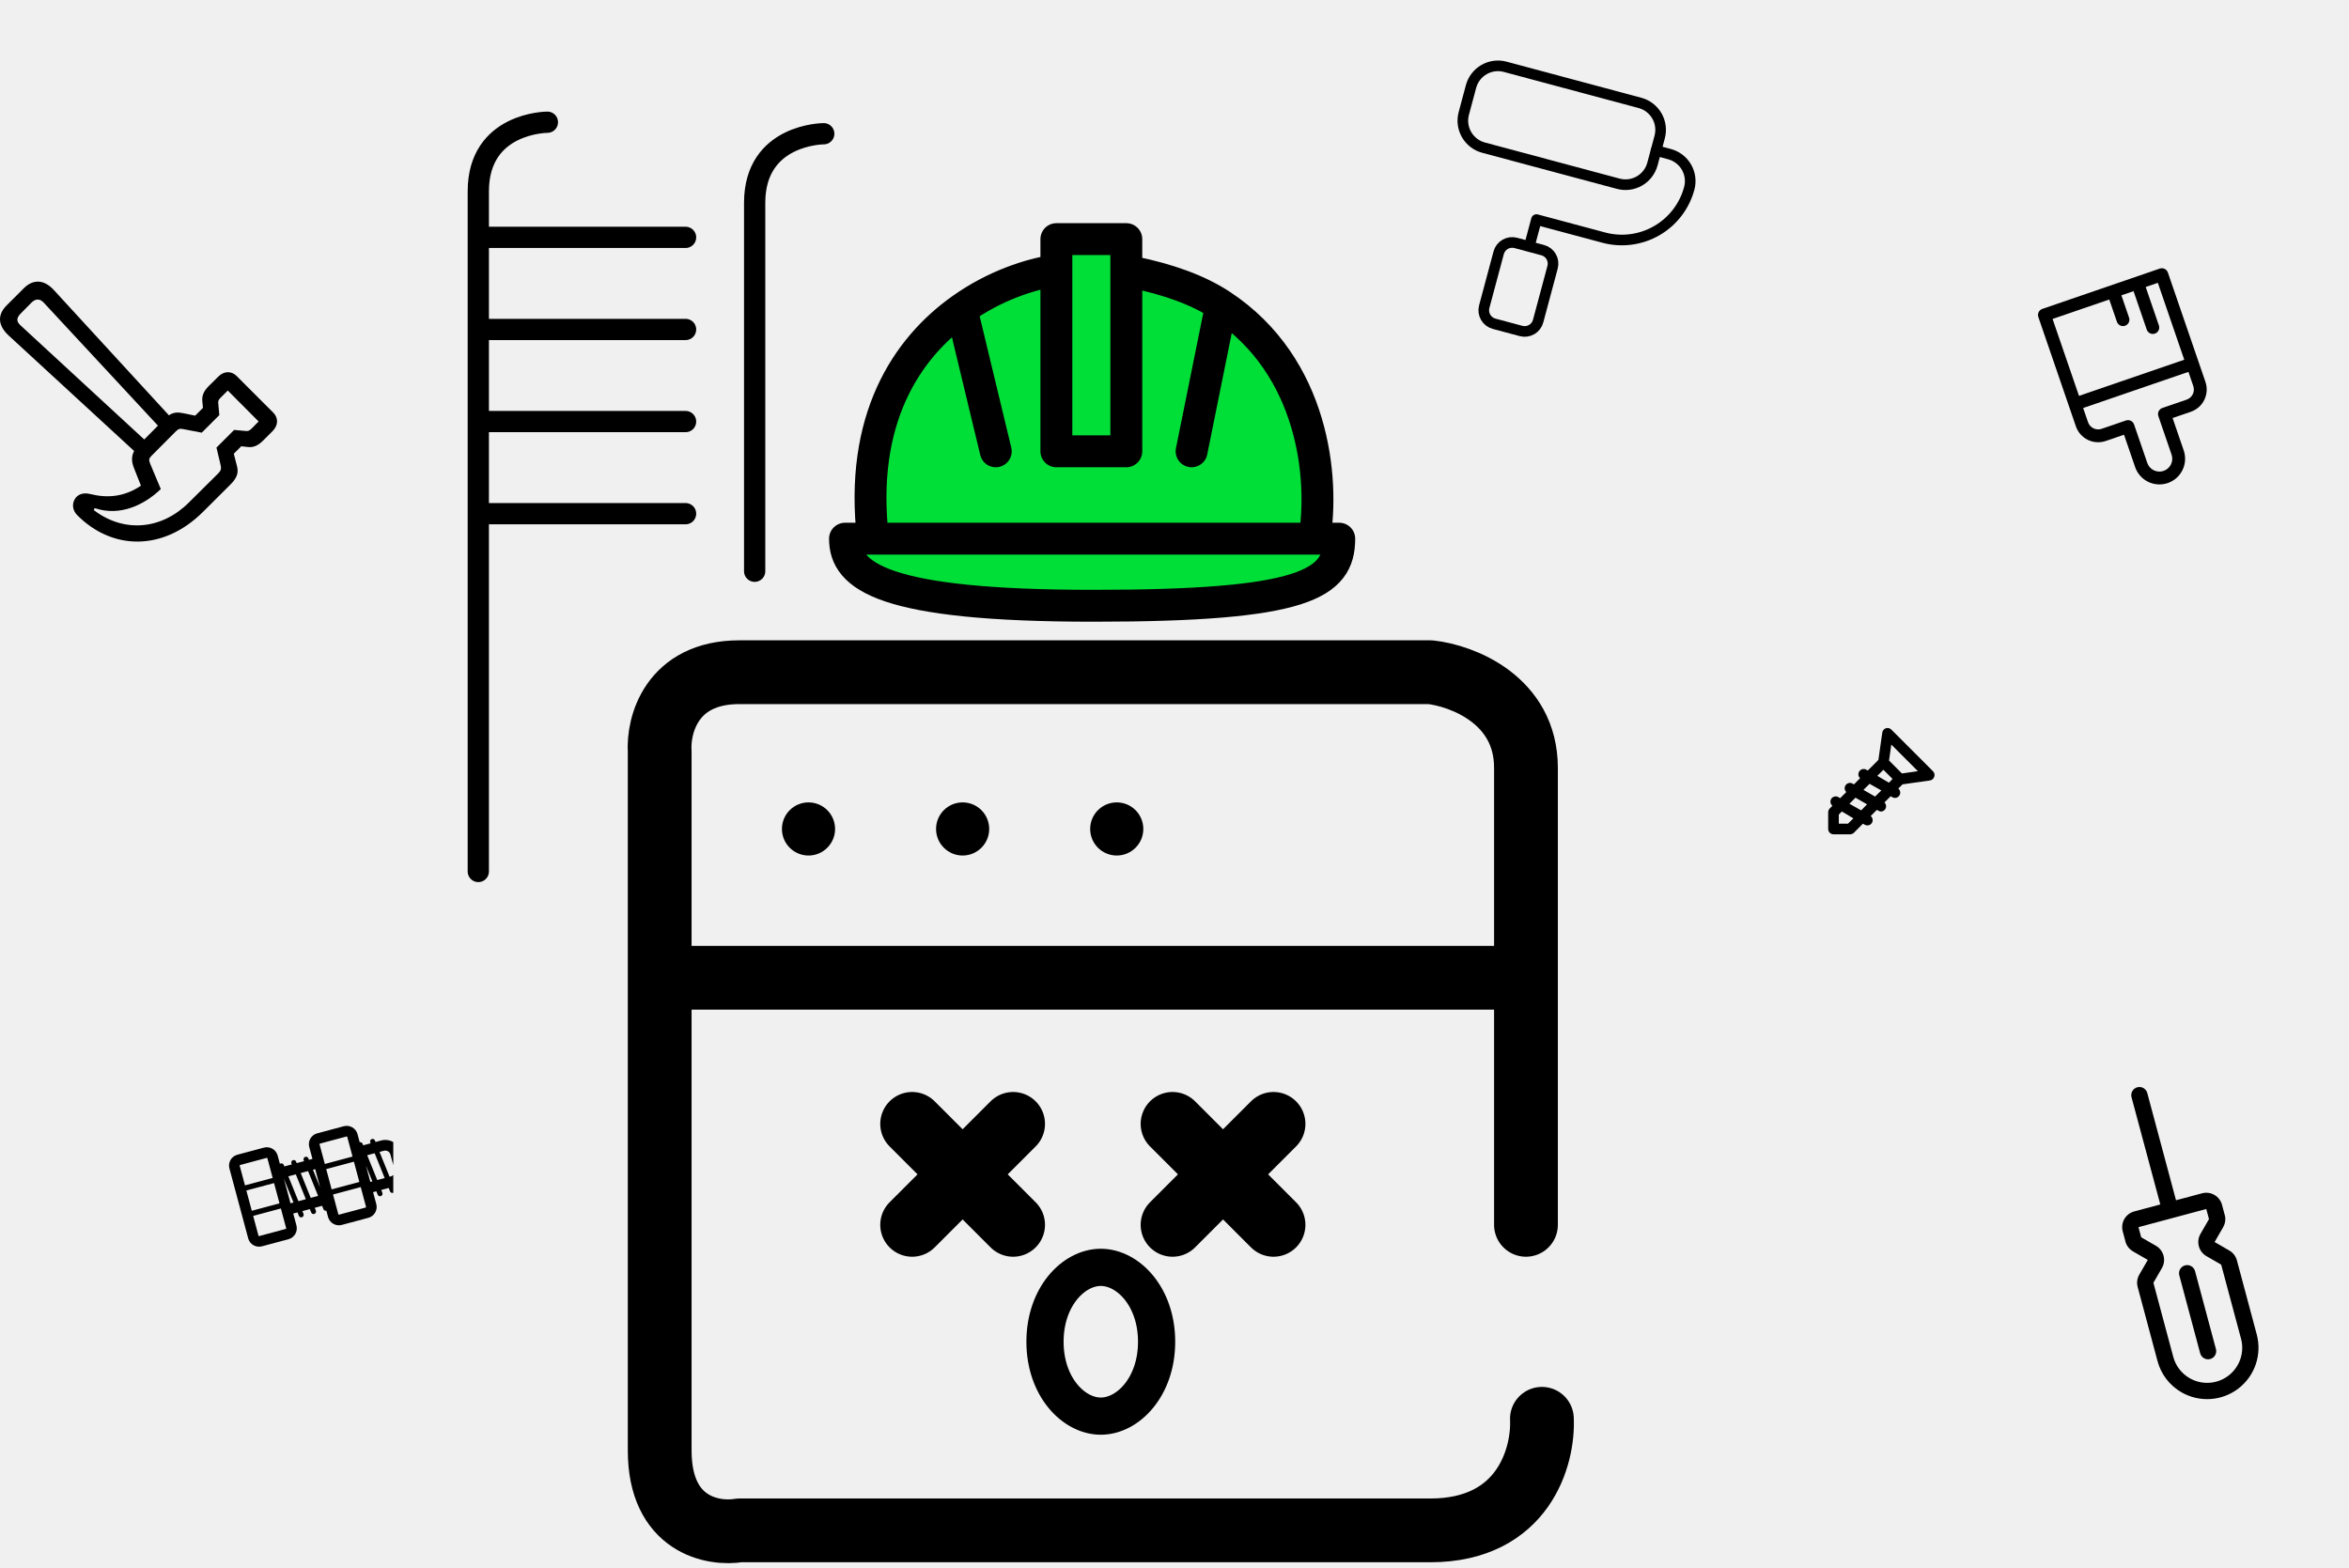
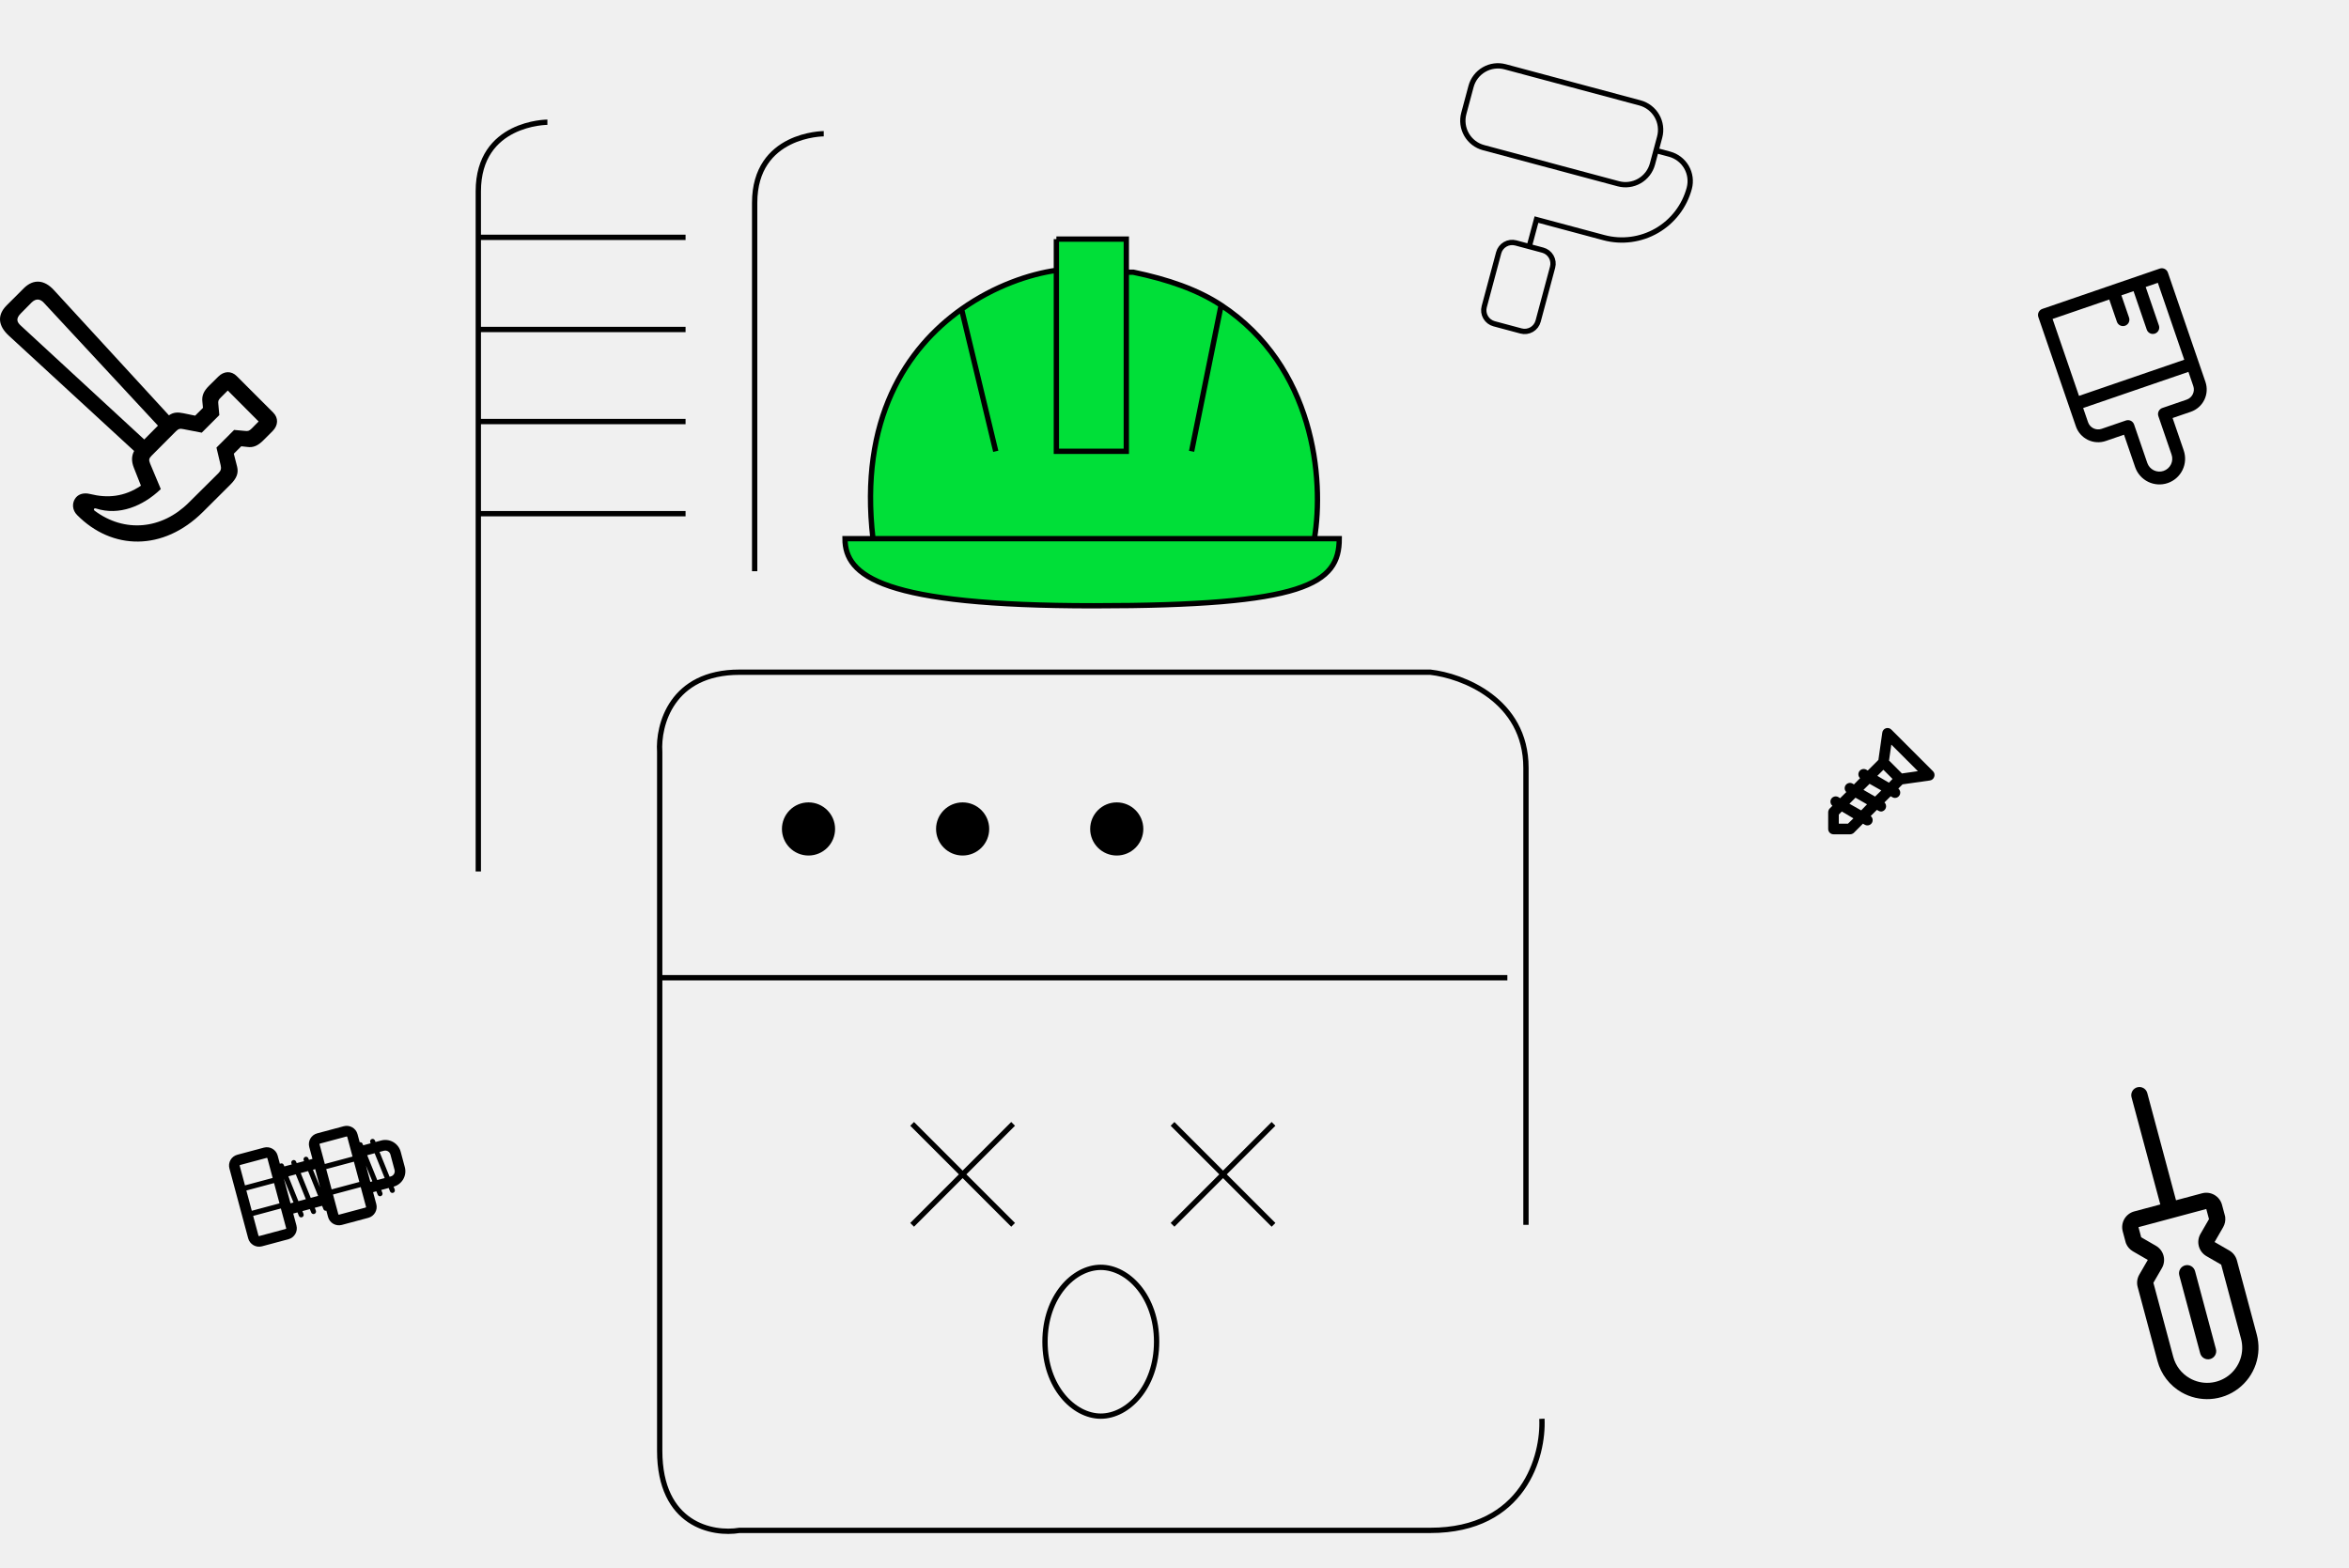
<svg xmlns="http://www.w3.org/2000/svg" width="442" height="295" viewBox="0 0 442 295" fill="none">
-   <g clip-path="url(#clip0_592_16335)">
+   <g clipPath="url(#clip0_592_16335)">
    <path d="M384.297 58.132C383.994 58.236 383.745 58.456 383.604 58.744C383.463 59.032 383.443 59.364 383.547 59.667L390.61 80.234C390.991 81.345 391.799 82.26 392.854 82.775C393.377 83.031 393.945 83.181 394.525 83.217C395.106 83.253 395.688 83.174 396.238 82.985L399.666 81.808L401.759 87.902C402.175 89.114 403.056 90.111 404.207 90.674C405.359 91.237 406.686 91.319 407.899 90.903C409.111 90.487 410.108 89.606 410.671 88.454C411.234 87.303 411.316 85.975 410.9 84.763L408.807 78.669L412.235 77.492C413.346 77.11 414.26 76.303 414.776 75.247C415.292 74.192 415.367 72.975 414.986 71.863L407.923 51.296C407.819 50.993 407.598 50.744 407.311 50.603C407.023 50.462 406.691 50.442 406.388 50.546L384.297 58.132ZM406.03 53.224L411 67.697L391.195 74.498L386.224 60.025L396.889 56.363L398.328 60.552C398.432 60.855 398.652 61.105 398.94 61.245C399.228 61.386 399.56 61.407 399.863 61.303C400.166 61.198 400.415 60.978 400.556 60.69C400.696 60.403 400.717 60.071 400.613 59.767L399.174 55.578L401.459 54.793L403.944 62.03C404.048 62.333 404.269 62.582 404.557 62.723C404.844 62.863 405.176 62.884 405.479 62.78C405.782 62.676 406.032 62.456 406.172 62.168C406.313 61.88 406.334 61.548 406.23 61.245L403.745 54.008L406.03 53.224ZM391.979 76.783L411.785 69.982L412.7 72.648C413.061 73.699 412.501 74.846 411.45 75.207L406.879 76.776C406.576 76.88 406.327 77.1 406.186 77.388C406.046 77.676 406.025 78.008 406.129 78.311L408.614 85.548C408.822 86.154 408.781 86.818 408.5 87.393C408.219 87.969 407.72 88.409 407.114 88.618C406.508 88.826 405.844 88.785 405.268 88.503C404.692 88.222 404.252 87.723 404.044 87.117L401.559 79.881C401.455 79.578 401.234 79.328 400.947 79.188C400.659 79.047 400.327 79.026 400.024 79.13L395.453 80.7C394.402 81.061 393.256 80.501 392.895 79.45L391.979 76.783Z" fill="black" />
  </g>
  <path d="M1.238 57.483L4.502 54.22C6.298 52.465 8.344 52.609 10.162 54.613L31.788 78.159C32.675 77.539 33.501 77.56 34.513 77.766L36.723 78.221L38.19 76.754L38.086 75.66C37.942 74.524 38.273 73.656 39.326 72.603L41.061 70.889C42.114 69.814 43.519 69.753 44.53 70.765L51.409 77.642C52.421 78.655 52.359 80.039 51.305 81.113L49.57 82.848C48.518 83.901 47.629 84.273 46.513 84.108L45.398 83.984L43.994 85.388L44.614 87.805C44.902 89.002 44.593 89.974 43.291 91.254L38.19 96.335C30.692 103.791 21.088 103.564 14.52 96.934C13.611 96.026 13.528 94.786 14.107 93.877C14.582 93.092 15.593 92.618 16.977 92.969C20.179 93.773 23.381 93.526 26.52 91.399L25.198 88.052C24.702 86.813 24.743 85.802 25.239 84.872L1.631 63.142C-0.352 61.306 -0.579 59.303 1.239 57.484M17.804 96.108C23.443 100.323 30.465 99.641 35.547 94.56L41.102 89.045C41.598 88.549 41.661 88.157 41.516 87.537L40.731 84.232L44.056 80.907L46.082 81.093C46.68 81.155 46.865 81.114 47.361 80.639L48.663 79.317L42.859 73.492L41.537 74.814C41.062 75.289 41.02 75.475 41.083 76.074L41.268 78.118L37.964 81.423L34.535 80.763C33.936 80.639 33.627 80.639 33.11 81.155L28.523 85.76C28.027 86.256 27.965 86.546 28.234 87.206L30.259 92.04C26.871 95.282 22.389 97.079 18.072 95.695C17.887 95.633 17.762 95.675 17.7 95.757C17.639 95.86 17.639 95.963 17.804 96.107M3.924 58.971C2.87 60.025 3.242 60.665 3.944 61.306L27.14 82.705L29.722 80.102L8.26 56.987C7.62 56.284 6.814 56.078 5.946 56.925L3.924 58.971Z" fill="black" />
-   <g clip-path="url(#clip1_592_16335)">
-     <path d="M276.795 16.282C277.155 14.937 278.035 13.79 279.241 13.094C280.446 12.398 281.879 12.209 283.224 12.57L308.58 19.364C309.925 19.724 311.072 20.604 311.768 21.81C312.464 23.016 312.653 24.449 312.292 25.794L310.933 30.865C310.573 32.21 309.693 33.356 308.487 34.053C307.282 34.749 305.849 34.937 304.504 34.577L279.148 27.783C277.803 27.423 276.656 26.543 275.96 25.337C275.264 24.131 275.075 22.698 275.436 21.353L276.795 16.282Z" stroke="black" stroke-width="2" stroke-linecap="round" stroke-linejoin="round" />
-     <path d="M311.613 28.329L314.149 29.009C315.493 29.369 316.64 30.249 317.336 31.455C318.033 32.661 318.221 34.094 317.861 35.439C316.96 38.801 314.76 41.668 311.746 43.408C308.731 45.149 305.148 45.62 301.786 44.719L289.108 41.322L287.749 46.394M281.999 47.57C282.179 46.898 282.619 46.325 283.222 45.977C283.825 45.628 284.541 45.534 285.214 45.714L290.285 47.073C290.958 47.253 291.531 47.693 291.879 48.296C292.227 48.899 292.321 49.615 292.141 50.288L289.424 60.43C289.243 61.103 288.803 61.676 288.201 62.024C287.598 62.372 286.881 62.467 286.209 62.286L281.138 60.928C280.465 60.747 279.892 60.307 279.544 59.705C279.196 59.102 279.101 58.385 279.281 57.713L281.999 47.57Z" stroke="black" stroke-width="2" stroke-linecap="round" stroke-linejoin="round" />
+   <g clipPath="url(#clip1_592_16335)">
+     <path d="M276.795 16.282C277.155 14.937 278.035 13.79 279.241 13.094C280.446 12.398 281.879 12.209 283.224 12.57L308.58 19.364C309.925 19.724 311.072 20.604 311.768 21.81C312.464 23.016 312.653 24.449 312.292 25.794L310.933 30.865C310.573 32.21 309.693 33.356 308.487 34.053C307.282 34.749 305.849 34.937 304.504 34.577L279.148 27.783C277.803 27.423 276.656 26.543 275.96 25.337C275.264 24.131 275.075 22.698 275.436 21.353L276.795 16.282Z" stroke="black" strokeWidth="2" strokeLinecap="round" strokeLinejoin="round" />
+     <path d="M311.613 28.329L314.149 29.009C315.493 29.369 316.64 30.249 317.336 31.455C318.033 32.661 318.221 34.094 317.861 35.439C316.96 38.801 314.76 41.668 311.746 43.408C308.731 45.149 305.148 45.62 301.786 44.719L289.108 41.322L287.749 46.394M281.999 47.57C282.179 46.898 282.619 46.325 283.222 45.977C283.825 45.628 284.541 45.534 285.214 45.714L290.285 47.073C290.958 47.253 291.531 47.693 291.879 48.296C292.227 48.899 292.321 49.615 292.141 50.288L289.424 60.43C289.243 61.103 288.803 61.676 288.201 62.024C287.598 62.372 286.881 62.467 286.209 62.286L281.138 60.928C280.465 60.747 279.892 60.307 279.544 59.705C279.196 59.102 279.101 58.385 279.281 57.713L281.999 47.57Z" stroke="black" strokeWidth="2" strokeLinecap="round" strokeLinejoin="round" />
  </g>
-   <g clip-path="url(#clip2_592_16335)">
+   <g clipPath="url(#clip2_592_16335)">
    <path d="M44.667 217.306L49.662 215.968C50.782 215.668 51.945 216.339 52.246 217.46L52.665 219.019C52.721 218.976 52.787 218.946 52.856 218.932C52.926 218.917 52.998 218.919 53.067 218.937C53.136 218.954 53.2 218.987 53.254 219.032C53.309 219.078 53.352 219.135 53.381 219.2L53.505 219.507L54.906 219.132L54.846 218.983C54.723 218.716 54.863 218.393 55.15 218.316C55.369 218.257 55.604 218.37 55.703 218.578L55.827 218.885L57.215 218.514L57.154 218.365C57.032 218.097 57.172 217.774 57.459 217.697C57.677 217.639 57.912 217.752 58.012 217.959L58.137 218.267L58.793 218.09L58.197 215.87C58.123 215.602 58.103 215.321 58.139 215.045C58.174 214.769 58.264 214.503 58.403 214.262C58.542 214.021 58.728 213.81 58.949 213.641C59.171 213.473 59.423 213.35 59.693 213.28L64.689 211.941C65.809 211.641 66.972 212.313 67.273 213.433L67.682 214.958C67.788 214.934 67.9 214.947 67.997 214.996C68.094 215.044 68.172 215.125 68.216 215.225L68.341 215.533L69.741 215.157L69.681 215.008C69.558 214.741 69.698 214.418 69.985 214.341C70.204 214.282 70.439 214.395 70.538 214.603L70.663 214.91L71.722 214.627C72.103 214.525 72.499 214.499 72.89 214.55C73.281 214.601 73.657 214.729 73.999 214.926C74.34 215.123 74.639 215.386 74.879 215.698C75.119 216.011 75.295 216.368 75.397 216.748L76.172 219.645C76.378 220.412 76.271 221.23 75.874 221.918C75.478 222.606 74.825 223.11 74.059 223.317L74.26 223.815C74.383 224.082 74.243 224.405 73.956 224.482C73.847 224.512 73.732 224.501 73.631 224.453C73.529 224.405 73.448 224.323 73.402 224.22L73.137 223.564L71.737 223.94L71.938 224.437C72.061 224.704 71.92 225.027 71.633 225.104C71.525 225.134 71.41 225.124 71.308 225.076C71.207 225.028 71.126 224.945 71.08 224.842L70.814 224.187L70.203 224.35L70.805 226.592C71.106 227.713 70.433 228.877 69.313 229.178L64.313 230.517C63.773 230.66 63.198 230.583 62.714 230.304C62.229 230.024 61.875 229.565 61.729 229.025L61.411 227.843C61.305 227.868 61.194 227.855 61.096 227.807C60.998 227.758 60.92 227.677 60.875 227.578L60.61 226.921L59.224 227.292L59.425 227.79C59.548 228.057 59.407 228.38 59.121 228.457C59.012 228.487 58.897 228.476 58.796 228.428C58.694 228.38 58.613 228.298 58.567 228.195L58.302 227.539L56.901 227.915L57.103 228.412C57.226 228.679 57.085 229.002 56.798 229.079C56.69 229.109 56.575 229.099 56.473 229.051C56.372 229.003 56.291 228.92 56.245 228.817L55.979 228.162L55.177 228.376L55.779 230.619C56.079 231.739 55.407 232.903 54.286 233.204L49.287 234.543C48.746 234.686 48.171 234.61 47.687 234.33C47.203 234.051 46.849 233.591 46.703 233.051L43.171 219.896C43.097 219.628 43.077 219.348 43.112 219.072C43.148 218.795 43.237 218.529 43.377 218.288C43.516 218.047 43.702 217.836 43.923 217.667C44.145 217.499 44.397 217.376 44.667 217.306ZM54.66 226.446L55.225 226.294L53.414 221.811L54.66 226.446ZM45.169 219.242C45.143 219.249 45.122 219.266 45.109 219.289C45.095 219.311 45.092 219.338 45.099 219.364L45.102 219.374L46.096 223.073L51.307 221.676L50.314 217.978C50.31 217.964 50.304 217.951 50.295 217.94C50.286 217.929 50.274 217.92 50.262 217.913C50.25 217.905 50.236 217.9 50.222 217.898C50.208 217.896 50.193 217.896 50.179 217.9L45.18 219.24L45.169 219.242ZM51.566 222.642L46.355 224.038L47.379 227.853L52.591 226.456L51.566 222.642ZM47.637 228.819L48.636 232.534C48.639 232.547 48.646 232.56 48.655 232.571C48.664 232.583 48.675 232.592 48.688 232.599C48.718 232.616 48.748 232.618 48.771 232.612L53.77 231.272C53.793 231.267 53.817 231.251 53.835 231.22C53.842 231.208 53.847 231.194 53.85 231.18C53.852 231.166 53.851 231.152 53.848 231.138L52.85 227.421L47.637 228.819ZM58.891 220.135L60.238 223.468L59.312 220.023L58.891 220.135ZM69.685 222.419L70.061 222.318L68.861 219.349L69.685 222.419ZM56.148 226.046L57.548 225.671L55.66 221.001L54.26 221.376L56.148 226.046ZM56.582 220.754L58.47 225.424L59.856 225.053L57.969 220.382L56.582 220.754ZM69.095 217.401L70.983 222.071L72.383 221.696L70.495 217.026L69.095 217.401ZM71.417 216.779L73.305 221.449L73.534 221.389C73.661 221.355 73.78 221.296 73.884 221.216C73.988 221.136 74.076 221.036 74.142 220.922C74.207 220.809 74.25 220.683 74.267 220.553C74.284 220.422 74.275 220.29 74.241 220.163L73.464 217.266C73.395 217.01 73.227 216.792 72.998 216.659C72.768 216.526 72.495 216.491 72.239 216.559L71.417 216.779ZM60.195 215.216C60.17 215.223 60.148 215.24 60.135 215.262C60.122 215.285 60.118 215.312 60.125 215.337L60.128 215.347L61.122 219.047L66.334 217.65L65.341 213.952C65.337 213.938 65.33 213.925 65.321 213.914C65.312 213.903 65.301 213.893 65.288 213.887C65.276 213.879 65.262 213.874 65.248 213.872C65.234 213.869 65.219 213.87 65.206 213.874L60.206 215.213L60.195 215.216ZM66.593 218.615L61.381 220.012L62.405 223.827L67.618 222.43L66.593 218.615ZM62.663 224.792L63.662 228.507C63.666 228.521 63.672 228.534 63.681 228.545C63.691 228.556 63.702 228.566 63.714 228.572C63.745 228.59 63.774 228.592 63.797 228.585L68.797 227.246C68.819 227.24 68.844 227.224 68.862 227.193C68.869 227.181 68.874 227.168 68.876 227.153C68.878 227.139 68.878 227.125 68.874 227.111L67.877 223.395L62.663 224.792Z" fill="black" />
  </g>
  <path d="M415.877 255.756C415.682 255.808 415.479 255.821 415.279 255.795C415.079 255.769 414.887 255.703 414.712 255.603C414.538 255.502 414.385 255.368 414.262 255.208C414.139 255.048 414.05 254.865 413.997 254.671L410.068 240.007C409.963 239.614 410.018 239.195 410.221 238.843C410.424 238.49 410.759 238.233 411.152 238.128C411.545 238.022 411.963 238.077 412.316 238.28C412.668 238.484 412.925 238.818 413.031 239.211L416.96 253.875C417.013 254.07 417.026 254.273 417 254.473C416.974 254.673 416.909 254.865 416.808 255.04C416.708 255.215 416.573 255.368 416.414 255.491C416.254 255.613 416.071 255.703 415.877 255.756ZM410.476 262.009C409.374 261.377 408.409 260.533 407.636 259.525C406.863 258.518 406.297 257.367 405.971 256.139L402.236 242.2C402.13 241.812 402.102 241.406 402.154 241.006C402.207 240.606 402.338 240.221 402.54 239.872L404.14 237.102L401.346 235.489C400.767 235.154 400.313 234.639 400.054 234.023C400.026 233.958 400.003 233.892 399.985 233.824L399.423 231.729C399.213 230.944 399.324 230.107 399.73 229.403C400.137 228.699 400.806 228.185 401.592 227.974L406.493 226.662L401.08 206.493C401.028 206.298 401.014 206.095 401.041 205.896C401.067 205.696 401.132 205.503 401.233 205.329C401.334 205.154 401.468 205.001 401.628 204.879C401.788 204.756 401.97 204.666 402.165 204.614C402.36 204.562 402.563 204.548 402.762 204.575C402.962 204.601 403.155 204.666 403.329 204.767C403.504 204.868 403.657 205.002 403.779 205.162C403.902 205.322 403.992 205.504 404.044 205.699L409.45 225.875L414.349 224.564C414.738 224.46 415.144 224.433 415.543 224.486C415.943 224.538 416.328 224.669 416.677 224.87C417.025 225.072 417.331 225.34 417.576 225.66C417.822 225.979 418.002 226.344 418.106 226.733L418.667 228.828C418.685 228.895 418.699 228.964 418.708 229.033C418.788 229.694 418.652 230.362 418.322 230.94L416.709 233.734L419.481 235.334C419.83 235.535 420.136 235.803 420.381 236.122C420.626 236.441 420.805 236.806 420.909 237.194L424.643 251.135C425.137 252.981 425.073 254.933 424.458 256.742C423.844 258.552 422.707 260.139 421.191 261.303C419.674 262.467 417.847 263.155 415.94 263.281C414.033 263.406 412.131 262.964 410.476 262.009ZM412.009 259.353C413.139 260.006 414.438 260.308 415.74 260.223C417.043 260.138 418.291 259.668 419.326 258.874C420.362 258.079 421.139 256.996 421.558 255.76C421.978 254.524 422.022 253.191 421.684 251.93L417.948 237.991L415.175 236.39C414.471 235.983 413.957 235.313 413.746 234.528C413.536 233.742 413.646 232.905 414.053 232.2L415.655 229.424L415.146 227.519L402.387 230.937L402.898 232.843L405.673 234.445C406.378 234.852 406.892 235.522 407.102 236.308C407.313 237.094 407.203 237.931 406.796 238.635L405.196 241.406L408.933 255.346C409.155 256.184 409.541 256.97 410.069 257.658C410.598 258.345 411.257 258.922 412.009 259.353Z" fill="black" />
  <path d="M363.71 145.125L355.88 137.295C355.749 137.163 355.583 137.07 355.401 137.027C355.22 136.984 355.03 136.993 354.853 137.052C354.676 137.111 354.519 137.219 354.4 137.362C354.282 137.506 354.205 137.68 354.18 137.865L353.45 143.005L351.45 145.005L351.12 144.815C350.905 144.71 350.659 144.686 350.427 144.747C350.196 144.809 349.994 144.951 349.859 145.148C349.723 145.345 349.663 145.585 349.689 145.823C349.715 146.061 349.825 146.281 350 146.445L348.85 147.615L348.52 147.425C348.305 147.326 348.062 147.307 347.835 147.37C347.607 147.434 347.409 147.576 347.276 147.771C347.143 147.966 347.084 148.202 347.108 148.437C347.133 148.672 347.24 148.891 347.41 149.055L346.24 150.215L345.92 150.005C345.806 149.939 345.68 149.896 345.549 149.879C345.418 149.862 345.285 149.87 345.158 149.905C345.031 149.939 344.911 149.998 344.807 150.079C344.703 150.16 344.615 150.26 344.55 150.375C344.437 150.581 344.4 150.82 344.446 151.05C344.492 151.281 344.617 151.488 344.8 151.635L344.29 152.145C344.197 152.239 344.126 152.351 344.08 152.475C344.029 152.595 344.002 152.724 344 152.855V156.005C344 156.27 344.105 156.525 344.293 156.712C344.48 156.9 344.735 157.005 345 157.005H348.13C348.261 157.003 348.39 156.976 348.51 156.925C348.634 156.879 348.746 156.808 348.84 156.715L350.54 155.005L350.87 155.195C350.984 155.261 351.109 155.305 351.239 155.323C351.37 155.341 351.502 155.333 351.63 155.299C351.757 155.266 351.876 155.208 351.981 155.128C352.086 155.048 352.174 154.949 352.24 154.835C352.357 154.629 352.397 154.389 352.353 154.156C352.309 153.923 352.184 153.714 352 153.565L353.17 152.405L353.5 152.595C353.649 152.68 353.818 152.724 353.99 152.725C354.181 152.708 354.364 152.636 354.515 152.517C354.667 152.399 354.781 152.24 354.844 152.058C354.908 151.877 354.917 151.681 354.872 151.494C354.827 151.307 354.729 151.138 354.59 151.005L355.76 149.845L356.09 150.035C356.239 150.12 356.408 150.164 356.58 150.165C356.784 150.161 356.982 150.095 357.148 149.976C357.313 149.856 357.438 149.688 357.506 149.496C357.573 149.303 357.58 149.094 357.526 148.897C357.471 148.701 357.357 148.525 357.2 148.395L357.99 147.605L363.14 146.875C363.325 146.849 363.499 146.771 363.642 146.651C363.785 146.531 363.892 146.373 363.95 146.195C364.019 146.013 364.032 145.814 363.99 145.624C363.947 145.434 363.85 145.261 363.71 145.125ZM347.72 155.005H346V153.285L346.57 152.715L348.75 154.005L347.72 155.005ZM350.21 152.505L348 151.255L349.14 150.115L351.31 151.365L350.21 152.505ZM352.82 149.905L350.64 148.645L351.79 147.505L354 148.755L352.82 149.905ZM355.43 147.295L353.25 146.005L354.39 144.865L356.11 146.585L355.43 147.295ZM357.88 145.555L355.45 143.125L355.88 140.125L360.88 145.125L357.88 145.555Z" fill="black" />
-   <path d="M90 164V36C90 23 103 23 103 23M90 44.667H129M90 62H129M90 79.333H129M90 96.667H129M142 107.5V38.167C142 25.167 155 25.167 155 25.167" stroke="black" stroke-width="4" stroke-linecap="round" stroke-linejoin="round" />
-   <path d="M290.133 267C290.467 274 286.733 288 269.133 288C251.533 288 175.133 288 139.133 288C134.133 288.833 124.133 287 124.133 273C124.133 263.199 124.133 221.293 124.133 184M287.133 230.5C287.133 207.167 287.133 157.3 287.133 144.5C287.133 131.699 275.133 127.166 269.133 126.5C231.133 126.5 151.933 126.5 139.133 126.5C126.333 126.5 123.8 136.5 124.133 141.5C124.133 152.896 124.133 168.025 124.133 184M124.133 184H283.633M190.633 211.5L171.633 230.5M171.633 211.5L190.633 230.5M239.633 211.5L220.633 230.5M220.633 211.5L239.633 230.5" stroke="black" stroke-width="12" stroke-linecap="round" stroke-linejoin="round" />
-   <path d="M217.633 252.5C217.633 261.001 212.243 266.5 207.133 266.5C202.022 266.5 196.633 261.001 196.633 252.5C196.633 243.999 202.022 238.5 207.133 238.5C212.243 238.5 217.633 243.999 217.633 252.5Z" stroke="black" stroke-width="7" />
+   <path d="M90 164V36C90 23 103 23 103 23M90 44.667H129M90 62H129M90 79.333H129M90 96.667H129M142 107.5V38.167C142 25.167 155 25.167 155 25.167" stroke="black" strokeWidth="4" strokeLinecap="round" strokeLinejoin="round" />
+   <path d="M290.133 267C290.467 274 286.733 288 269.133 288C251.533 288 175.133 288 139.133 288C134.133 288.833 124.133 287 124.133 273C124.133 263.199 124.133 221.293 124.133 184M287.133 230.5C287.133 207.167 287.133 157.3 287.133 144.5C287.133 131.699 275.133 127.166 269.133 126.5C231.133 126.5 151.933 126.5 139.133 126.5C126.333 126.5 123.8 136.5 124.133 141.5C124.133 152.896 124.133 168.025 124.133 184M124.133 184H283.633M190.633 211.5L171.633 230.5M171.633 211.5L190.633 230.5M239.633 211.5L220.633 230.5M220.633 211.5L239.633 230.5" stroke="black" strokeWidth="12" strokeLinecap="round" strokeLinejoin="round" />
+   <path d="M217.633 252.5C217.633 261.001 212.243 266.5 207.133 266.5C202.022 266.5 196.633 261.001 196.633 252.5C196.633 243.999 202.022 238.5 207.133 238.5C212.243 238.5 217.633 243.999 217.633 252.5Z" stroke="black" strokeWidth="7" />
  <circle cx="152.133" cy="156" r="5" fill="black" />
  <circle cx="181.133" cy="156" r="5" fill="black" />
  <circle cx="210.133" cy="156" r="5" fill="black" />
  <path d="M252 101.374C252 109.889 245.566 114 205.792 114C166.019 114 159 108.421 159 101.374H164.264C161.631 78.901 170.601 65.513 180.934 58.181C187.125 53.788 193.806 51.569 198.773 50.872V46.175V45H211.934L211.934 51.225H213.25C219.824 52.592 225.366 54.529 229.773 57.428C247.324 68.972 249.191 90.188 247.321 101.374H252Z" fill="#00DF38" />
-   <path d="M247.321 101.374H252C252 109.889 245.566 114 205.792 114C166.019 114 159 108.421 159 101.374H164.264M247.321 101.374H164.264M247.321 101.374C249.191 90.188 247.324 68.972 229.773 57.428M164.264 101.374C161.631 78.901 170.601 65.513 180.934 58.181M180.934 58.181C187.125 53.788 193.806 51.569 198.773 50.872V45M180.934 58.181L187.368 84.932M229.773 57.428C225.366 54.529 219.824 52.592 213.25 51.225H211.934M229.773 57.428L224.217 84.932M198.773 45H211.934C211.934 47.198 211.934 49.26 211.934 51.225M198.773 45V46.175V84.932H211.934C211.934 71.536 211.934 63.196 211.934 51.225" stroke="black" stroke-width="6" stroke-linecap="round" stroke-linejoin="round" />
+   <path d="M247.321 101.374H252C252 109.889 245.566 114 205.792 114C166.019 114 159 108.421 159 101.374H164.264M247.321 101.374H164.264M247.321 101.374C249.191 90.188 247.324 68.972 229.773 57.428M164.264 101.374C161.631 78.901 170.601 65.513 180.934 58.181M180.934 58.181C187.125 53.788 193.806 51.569 198.773 50.872V45M180.934 58.181L187.368 84.932M229.773 57.428C225.366 54.529 219.824 52.592 213.25 51.225H211.934M229.773 57.428L224.217 84.932M198.773 45H211.934C211.934 47.198 211.934 49.26 211.934 51.225M198.773 45V46.175V84.932H211.934C211.934 71.536 211.934 63.196 211.934 51.225" stroke="black" strokeWidth="6" strokeLinecap="round" strokeLinejoin="round" />
  <defs>
    <clipPath id="clip0_592_16335">
      <rect width="45.103" height="45.103" fill="white" transform="translate(385.674 100.24) rotate(-105)" />
    </clipPath>
    <clipPath id="clip1_592_16335">
      <rect width="63" height="63" fill="white" transform="translate(267.514 0.207031) rotate(15)" />
    </clipPath>
    <clipPath id="clip2_592_16335">
      <rect width="32" height="32" fill="white" transform="translate(42 207)" />
    </clipPath>
  </defs>
</svg>
